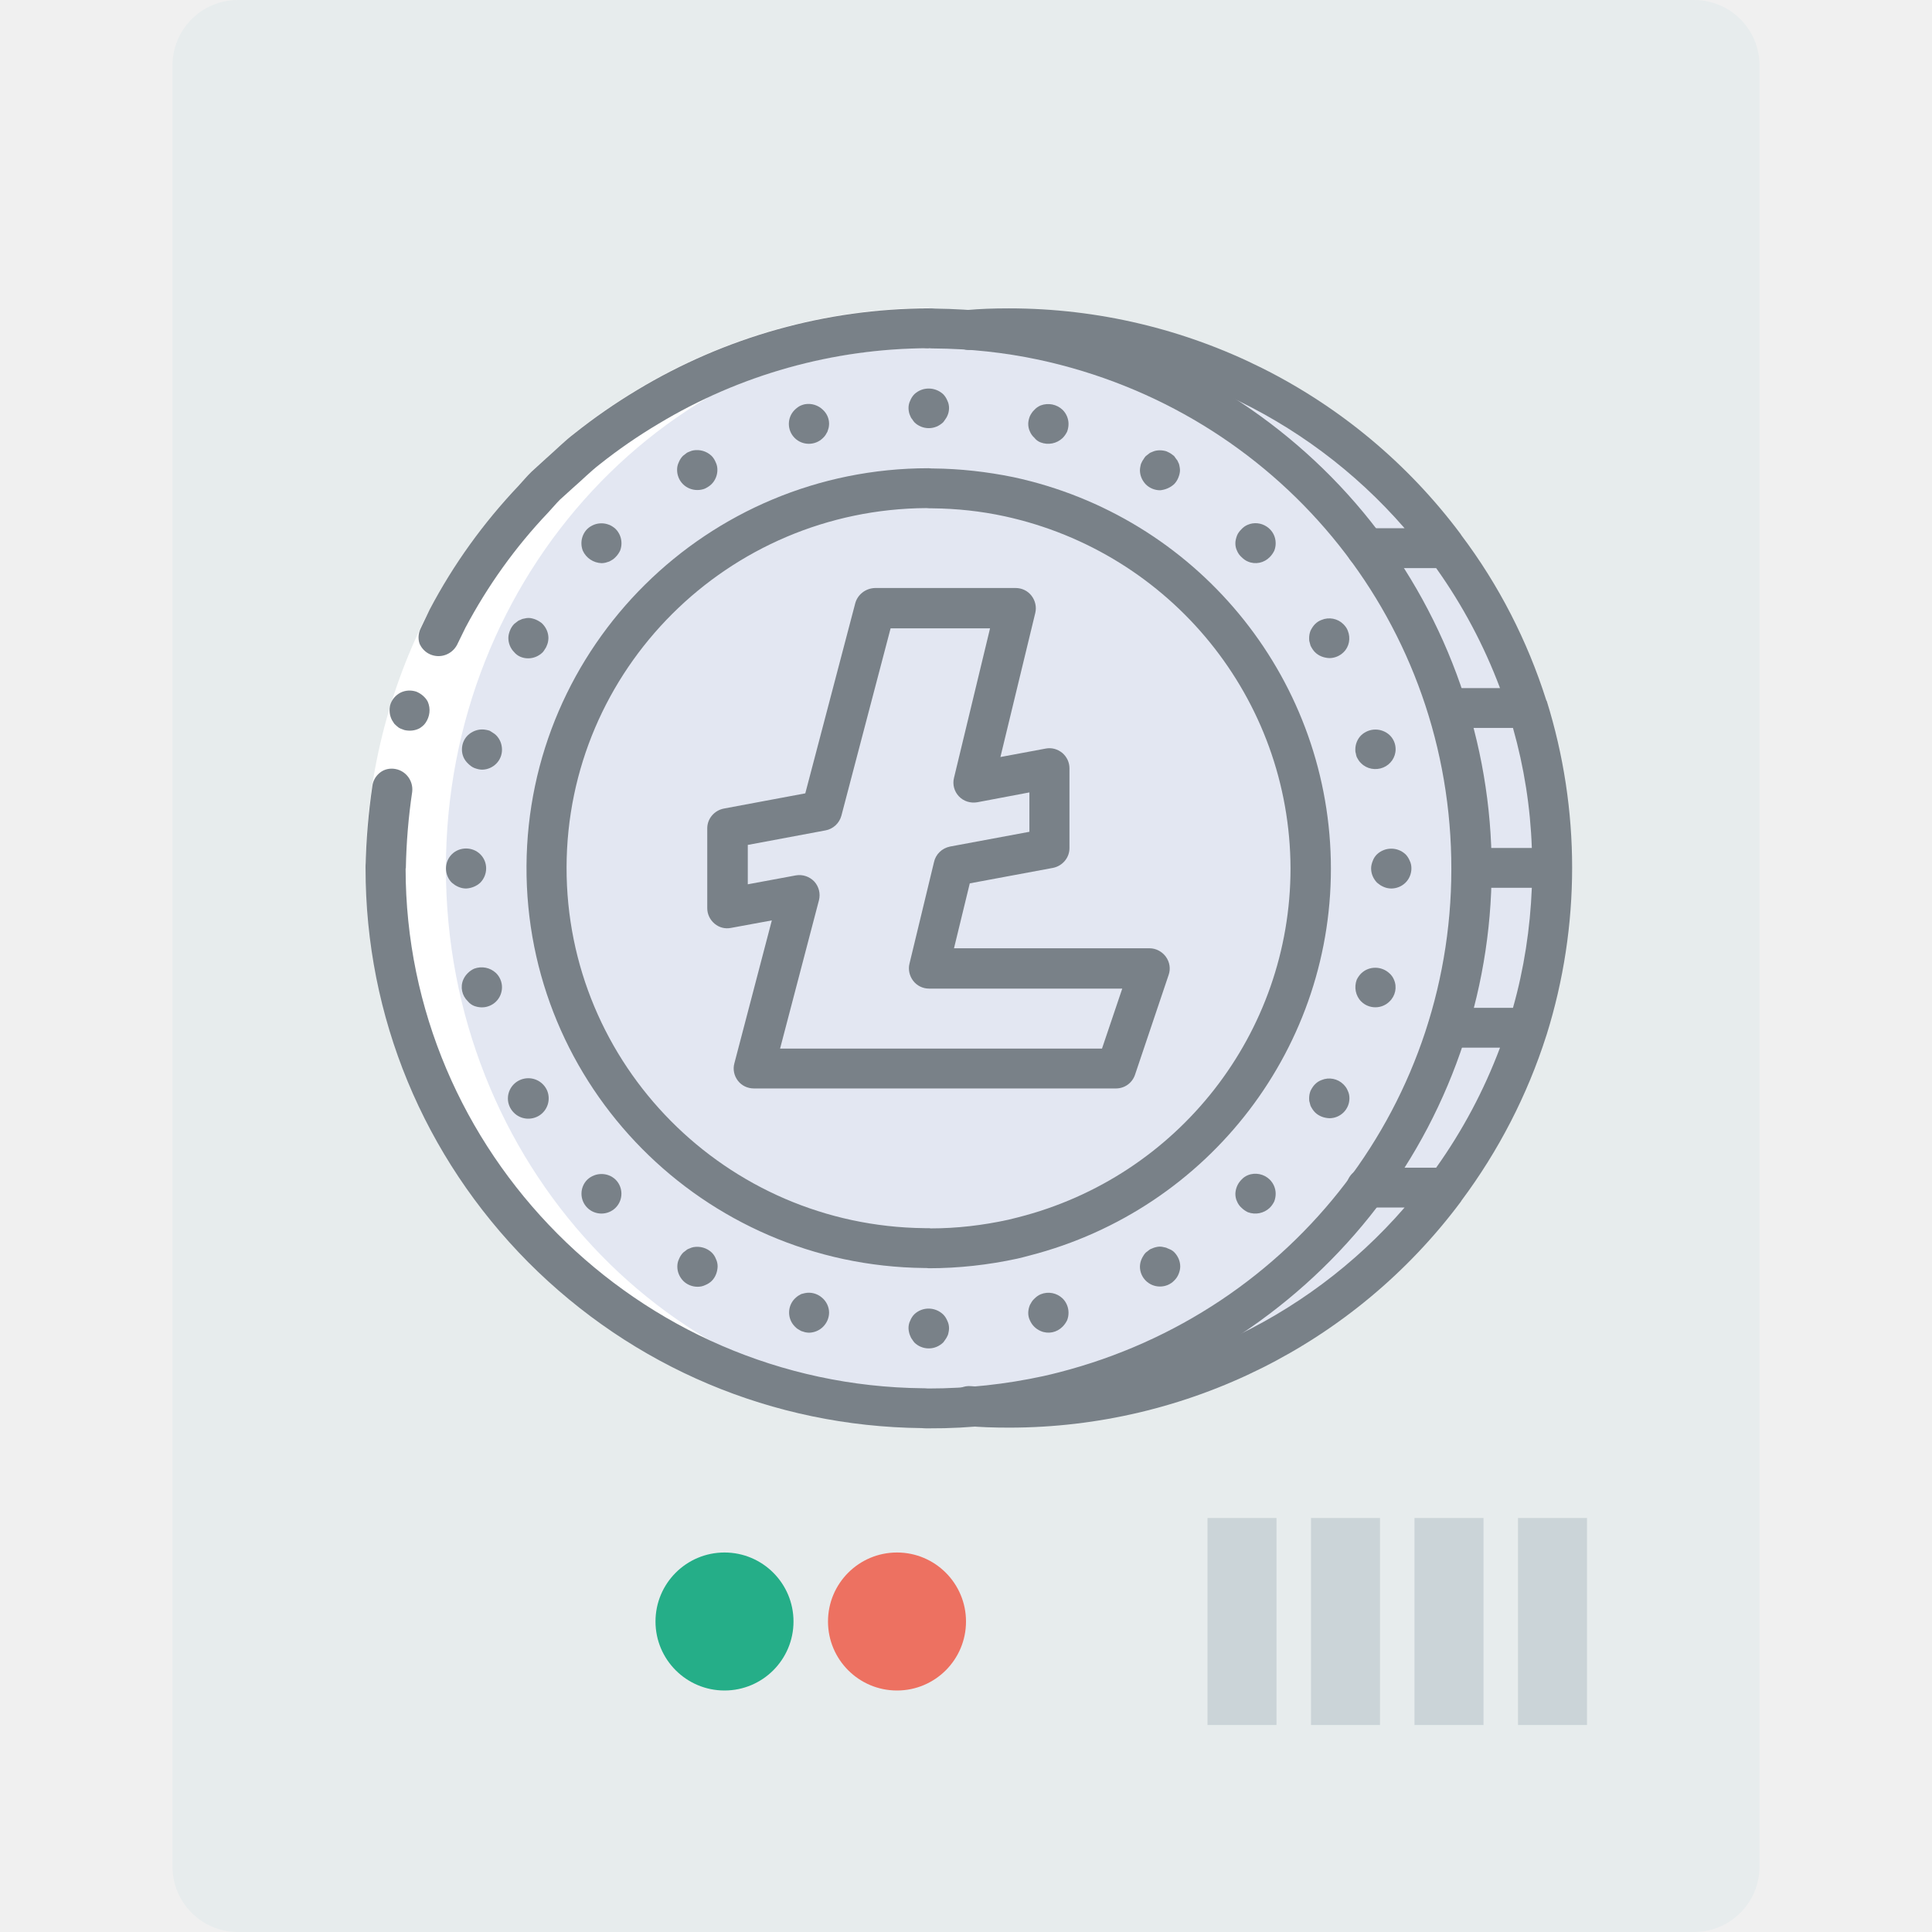
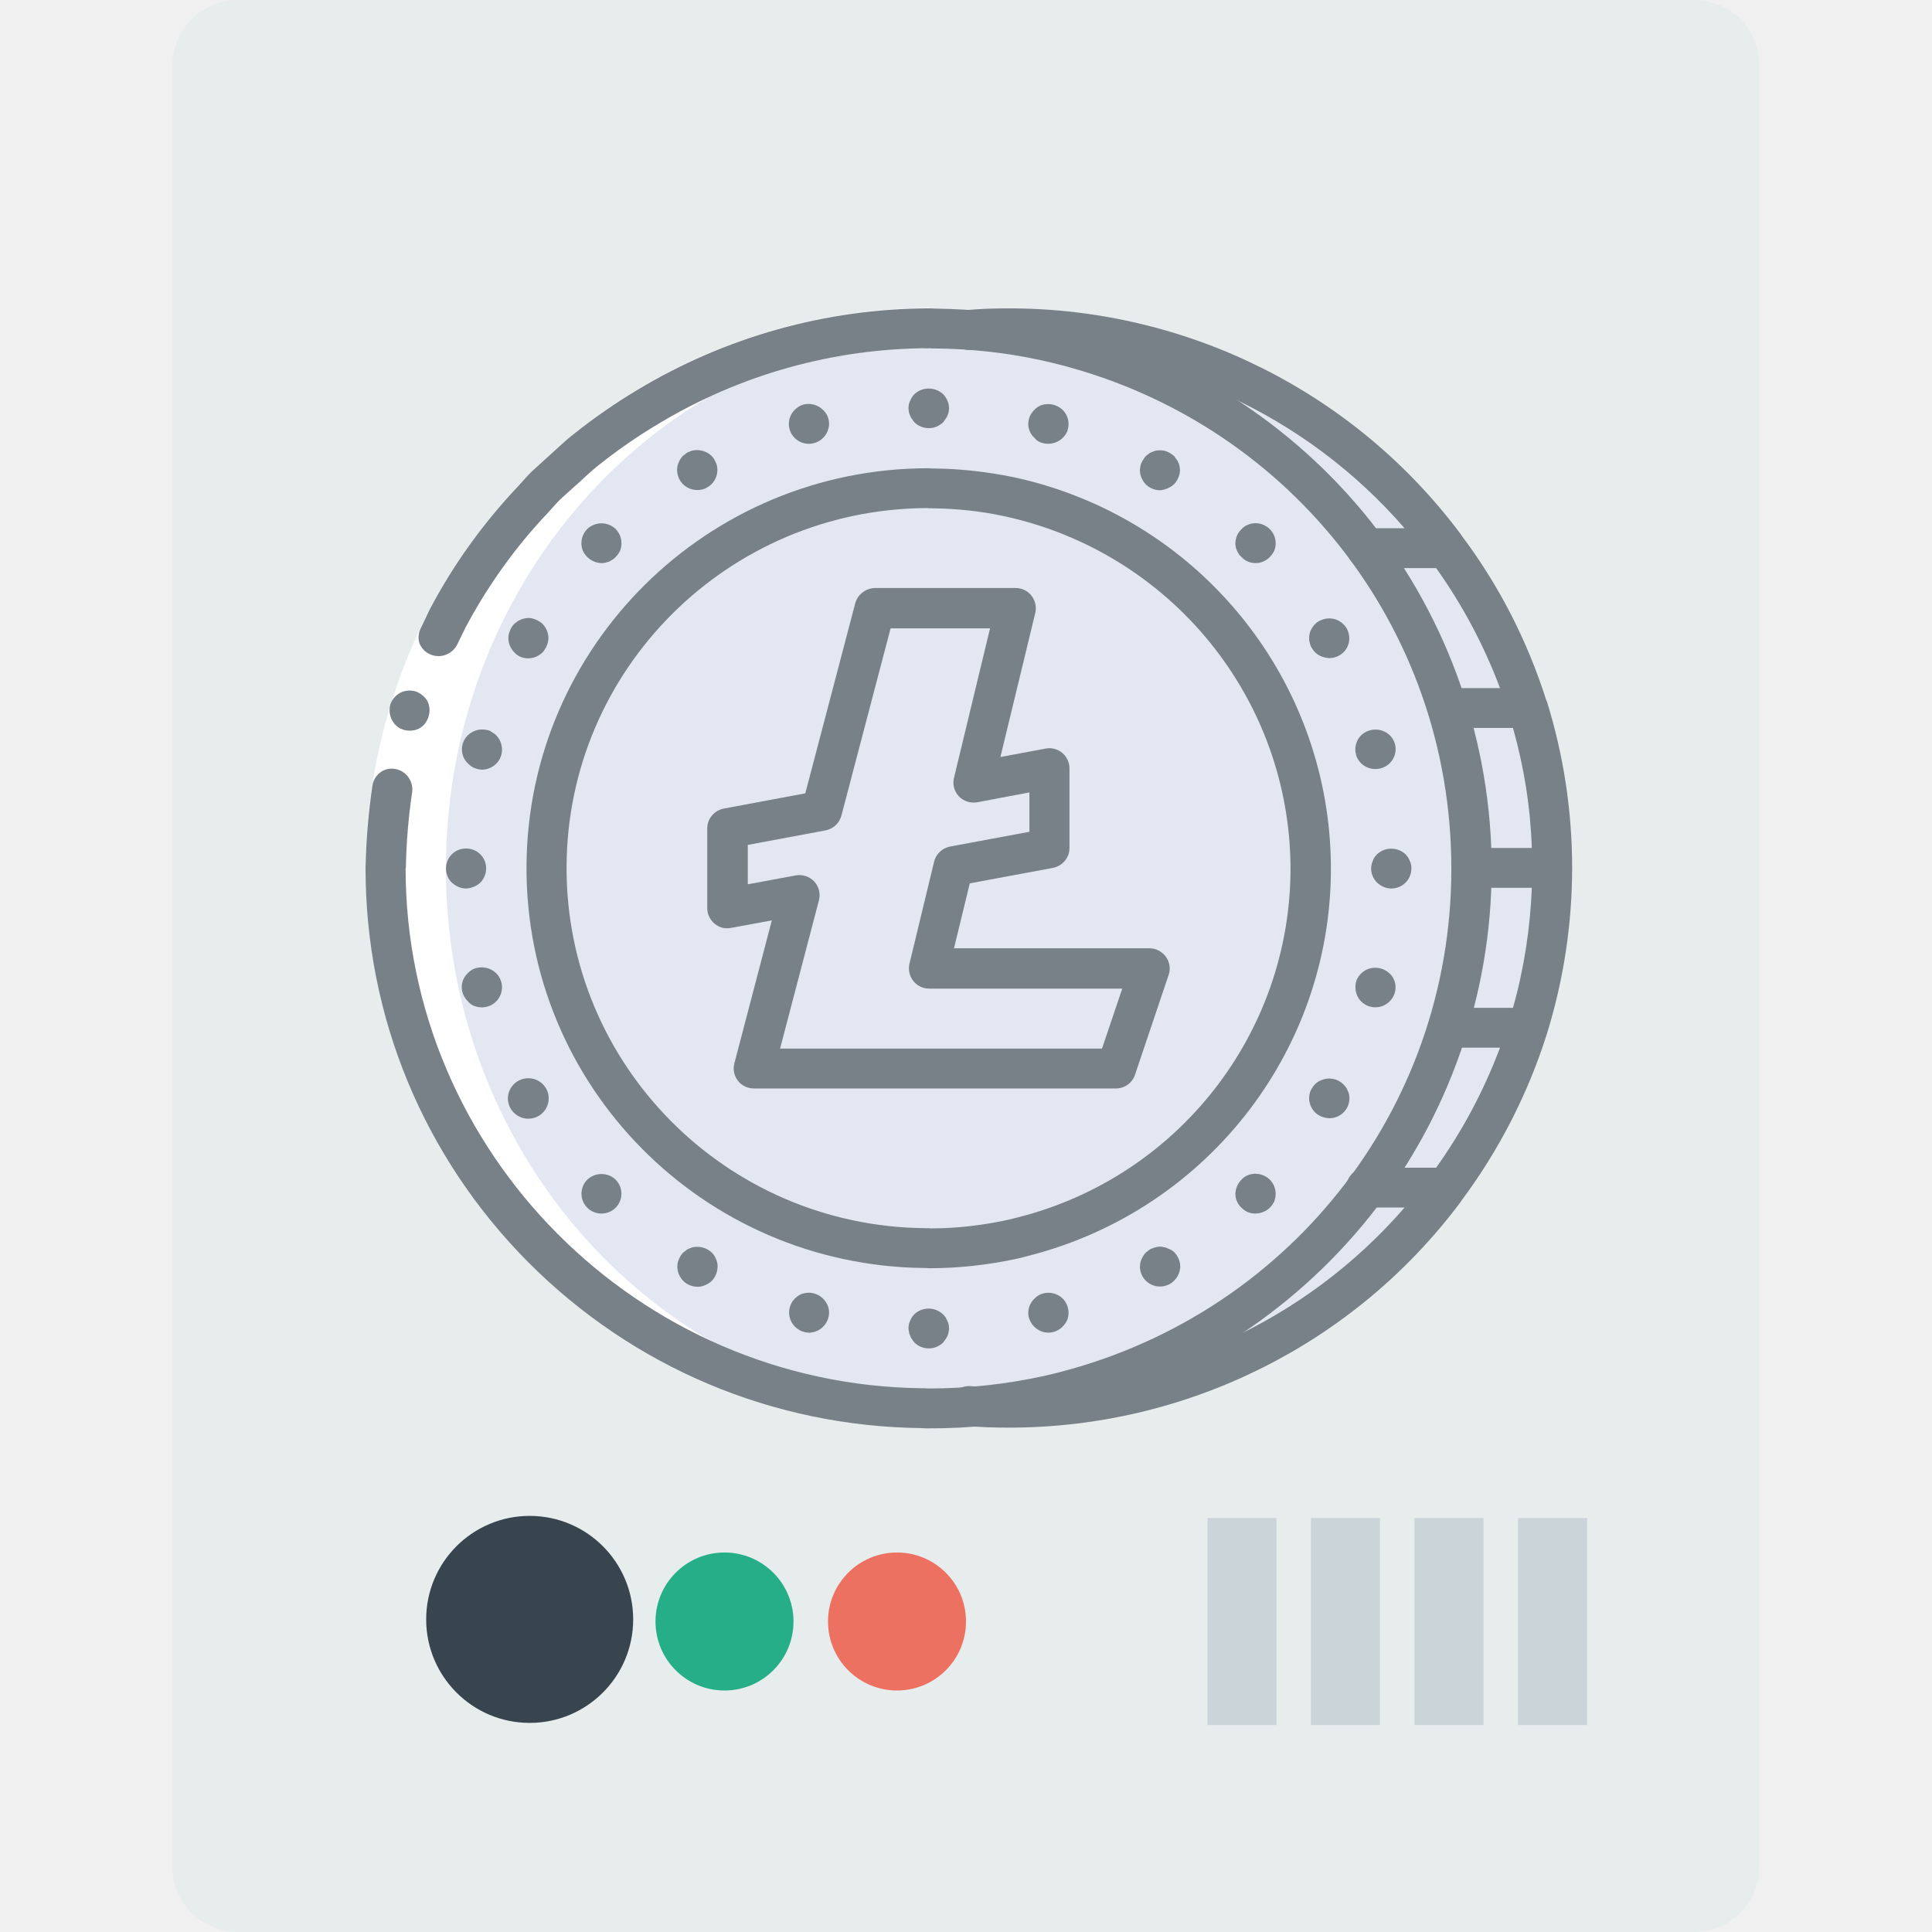
<svg xmlns="http://www.w3.org/2000/svg" version="1.1" id="Capa_1" x="0px" y="0px" viewBox="0 0 56 56" style="enable-background:new 0 0 56 56;" xml:space="preserve">
  <defs id="defs4342" />
  <path style="fill:#E7ECED;" d="M49.104,56H6.896C5.849,56,5,55.151,5,54.104V1.896C5,0.849,5.849,0,6.896,0h42.209  C50.151,0,51,0.849,51,1.896v52.209C51,55.151,50.151,56,49.104,56z" id="path4285" />
  <circle style="fill:#25AE88;" cx="21" cy="47" r="2" id="circle4289" />
  <circle style="fill:#ED7161;" cx="26" cy="47" r="2" id="circle4291" />
  <rect x="44" y="44" style="fill:#CBD4D8;" width="2" height="6" id="rect4301" />
  <rect x="41" y="44" style="fill:#CBD4D8;" width="2" height="6" id="rect4303" />
  <rect x="38" y="44" style="fill:#CBD4D8;" width="2" height="6" id="rect4305" />
  <rect x="35" y="44" style="fill:#CBD4D8;" width="2" height="6" id="rect4307" />
  <g id="g4309">
</g>
  <g id="g4311">
</g>
  <g id="g4313">
</g>
  <g id="g4315">
</g>
  <g id="g4317">
</g>
  <g id="g4319">
</g>
  <g id="g4321">
</g>
  <g id="g4323">
</g>
  <g id="g4325">
</g>
  <g id="g4327">
</g>
  <g id="g4329">
</g>
  <g id="g4331">
</g>
  <g id="g4333">
</g>
  <g id="g4335">
</g>
  <g id="g4337">
</g>
  <g transform="matrix(0.06830743,0,0,0.06794214,10.59564,7.769867)" id="g5720">
    <path style="fill:#e3e7f2" d="m 495.6,196.398 c -1.5,-5.8 -3.3,-11.5 -5.3,-17.1 -6.4,-18.1 -15,-35.3 -25.7,-51.2 -3.9,-5.9 -8.1,-11.6 -12.6,-17.1 -43.7,-54 -109.5,-85.4 -178.9,-85.3 -5.7,0 -11.4,0.2 -17.1,0.7 v 0 c -5.6,-0.4 -11.3,-0.7 -17.1,-0.7 -2.2,0 -4.4,0.1 -6.6,0.2 -2.1,-0.1 -4.1,-0.2 -6.2,-0.2 -120.1,0 -217.6,103.2 -217.6,230.4 0,127.2 97.5,230.4 217.6,230.4 2.1,0 4.1,-0.1 6.2,-0.2 2.2,0.1 4.4,0.2 6.6,0.2 5.7,0 11.4,-0.3 17.1,-0.7 v 0 c 5.6,0.5 11.3,0.7 17.1,0.7 69.5,0 135.2,-31.3 178.9,-85.3 4.4,-5.5 8.7,-11.2 12.6,-17.1 10.7,-15.9 19.3,-33.1 25.7,-51.2 2,-5.5 3.8,-11.3 5.3,-17.1 4.5,-16.7 7.1,-33.9 7.6,-51.2 0.2,-2.8 0.3,-5.6 0.3,-8.5 0,-2.9 -0.1,-5.7 -0.3,-8.5 -0.5,-17.3 -3,-34.5 -7.6,-51.2 z" data-original="#E3E7F2" class="" id="path5640" />
    <g id="g5654">
      <path style="fill:#ffffff" d="m 246.7,486.298 c -2.6,0.1 -5.2,0.2 -7.8,0.2 -2.2,0 -4.4,-0.1 -6.6,-0.2 -2,0.1 -4.2,0.2 -6.2,0.2 -120.1,0 -217.6,-103.2 -217.6,-230.4 0,-127.2 97.5,-230.4 217.6,-230.4 2,0 4.2,0.1 6.2,0.2 2.2,-0.1 4.4,-0.2 6.6,-0.2 l 7.7,0.2 c -117.7,2.8 -212.5,104.8 -212.5,230.2 0,125.4 94.8,227.5 212.6,230.2 z" data-original="#FFFFFF" id="path5642" />
      <path style="fill:#ffffff" d="m 281.6,26.398 c -1.5,-0.1 -2.9,-0.2 -10.8,-0.6 0.7,-0.1 1.5,-0.1 2.2,-0.1 4.3,0 8.5,0.1 12.8,0.4 -1.4,0 -2.8,0.1 -4.2,0.3 z" data-original="#FFFFFF" id="path5644" />
      <path style="fill:#ffffff" d="m 281.6,485.798 c 1.4,0.2 2.8,0.3 4.3,0.3 -4.3,0.3 -8.5,0.4 -12.8,0.4 -0.8,0 -1.6,0 -2.4,-0.1 3.6,-0.1 7.3,-0.3 10.9,-0.6 z" data-original="#FFFFFF" id="path5646" />
      <path style="fill:#ffffff" d="m 256,485.798 c 1.5,0.2 2.9,0.3 10.8,0.6 -0.7,0.1 -1.5,0.1 -2.2,0.1 -2.2,0 -4.4,-0.1 -6.6,-0.2 -2,0.1 -4.2,0.2 -6.2,0.2 -1.4,0 -2.8,0 -4.3,-0.2 2.9,-0.1 5.7,-0.3 8.5,-0.5 z" data-original="#FFFFFF" id="path5648" />
      <path style="fill:#ffffff" d="m 256,26.398 -8.5,-0.5 c 1.4,-0.1 2.8,-0.2 4.3,-0.2 2,0 4.2,0.1 6.2,0.2 2.2,-0.1 4.4,-0.2 6.6,-0.2 1.5,0 2.9,0 4.3,0.1 -4.4,0 -8.6,0.2 -12.9,0.6 z" data-original="#FFFFFF" id="path5650" />
      <path style="fill:#ffffff" d="m 0,256.098 c 0.3,-38.5 9.6,-76.4 27.3,-110.6 10.1,-19.2 22.8,-37 37.7,-52.8 1.8,-2 3.6,-4 5.5,-6 l 6,-5.5 c 4.1,-3.6 7.9,-7.4 12.2,-10.8 8.5,-6.8 17.4,-13 26.7,-18.6 37.3,-22.6 80,-34.6 123.7,-34.8 v 17.1 c -40.5,0.1 -80.2,11.3 -114.8,32.3 -8.6,5.2 -16.9,10.9 -24.8,17.2 -4,3.1 -7.5,6.7 -11.3,10 l -5.6,5.1 c -1.8,1.8 -3.4,3.7 -5.1,5.6 -13.8,14.7 -25.6,31.1 -35,49 -16.5,31.9 -25.2,67 -25.4,102.8 z" data-original="#FFFFFF" id="path5652" />
    </g>
    <g id="g5718">
      <path style="fill:#798188" d="m 238.5,494.998 c -0.8,0 -1.7,0 -2.5,-0.1 -63.2,-0.7 -122.5,-25.9 -167,-70.8 -44.4,-45 -69,-104.7 -69,-168 0,-4.7 3.8,-8.5 8.5,-8.5 4.7,0 8.5,3.8 8.5,8.5 0,121 98.5,220.6 219.5,221.8 0.2,0 0.4,0 0.6,0 0.5,0 1.1,0.1 1.6,0.1 0.1,0 0.1,0 0.2,0 16.4,0 32.8,-1.8 48.8,-5.3 2.2,-0.5 4.3,-1 6.6,-1.6 100.1,-25.9 168.5,-116.1 166.4,-219.4 -2,-103.4 -74.1,-190.8 -175.1,-212.6 -14.5,-3.1 -29.4,-4.7 -44.3,-4.8 -0.2,0 -0.4,0 -0.7,0 -0.5,0 -1.1,-0.1 -1.6,-0.1 -4.7,0.1 -8.6,-3.7 -8.6,-8.4 -0.1,-4.7 3.7,-8.6 8.4,-8.6 1,0 2,0 3,0.1 15.9,0.2 31.8,1.9 47.4,5.2 52.4,11.3 100,40.3 134.1,81.6 34.1,41.3 53.4,93.6 54.5,147.2 1.1,53.6 -16.1,106.6 -48.5,149.2 -32.4,42.6 -78.8,73.6 -130.6,87 -2.3,0.6 -4.7,1.2 -7.2,1.8 -17.2,3.8 -34.8,5.8 -52.5,5.7 -0.2,0 -0.3,0 -0.5,0 z" data-original="#428DFF" class="active-path" data-old_color="#828588" id="path5656" />
      <path style="fill:#798188" d="m 19.8,223.398 c 0.5,-4.6 -2.6,-8.9 -7.2,-9.7 -2.3,-0.4 -4.6,0.1 -6.4,1.5 -1.8,1.4 -3,3.4 -3.3,5.7 -1.7,11.6 -2.7,23.4 -2.9,35.2 h 17.1 c 0.2,-11 1.1,-21.9 2.7,-32.7 z" data-original="#428DFF" class="active-path" data-old_color="#828588" id="path5658" />
      <path style="fill:#798188" d="m 27.4,164.798 c 4.3,1.9 9.2,0.1 11.4,-4 l 3.6,-7.4 c 9.4,-17.8 21.1,-34.3 35,-49 1.7,-1.8 3.3,-3.8 5.1,-5.6 l 5.6,-5.1 c 3.8,-3.3 7.3,-6.9 11.3,-10 7.9,-6.3 16.1,-12 24.8,-17.2 34.6,-21 74.3,-32.2 114.8,-32.3 v -17 c -43.6,0.1 -86.4,12.2 -123.7,34.8 -9.3,5.6 -18.2,11.8 -26.7,18.6 -4.3,3.3 -8.1,7.2 -12.2,10.8 l -6,5.5 c -1.9,1.9 -3.7,4 -5.5,6 -14.9,15.8 -27.6,33.5 -37.7,52.8 l -3.8,8 c -1,2 -1.2,4.4 -0.5,6.5 0.8,1.9 2.4,3.7 4.5,4.6 z" data-original="#428DFF" class="active-path" data-old_color="#828588" id="path5660" />
      <path style="fill:#798188" d="m 12.2,194.398 c 0.4,0.4 0.8,0.8 1.3,1.2 0.4,0.4 0.9,0.7 1.4,0.9 0.5,0.2 1.1,0.4 1.6,0.6 2.2,0.5 4.5,0.3 6.5,-0.8 0.9,-0.6 1.8,-1.3 2.4,-2.2 1.9,-2.7 2.3,-6.1 1,-9.1 -0.5,-1 -1.2,-1.8 -2.1,-2.6 -0.8,-0.7 -1.8,-1.3 -2.8,-1.7 -2.2,-0.7 -4.5,-0.6 -6.6,0.4 -2.1,1.1 -3.7,2.9 -4.4,5.2 -0.6,2.3 -0.3,4.7 0.8,6.7 z" data-original="#428DFF" class="active-path" data-old_color="#828588" id="path5662" />
      <path style="fill:#798188" d="m 240.8,85.498 h -0.5 c -0.3,0 -1.1,-0.1 -1.4,-0.1 -93.9,0 -170.1,75.9 -170.6,169.7 -0.5,93.9 74.9,170.5 168.8,171.5 h 0.9 c 0.3,0 0.8,0.1 1,0.1 12.6,0 25.2,-1.4 37.6,-4.1 1.4,-0.3 2.8,-0.7 5.1,-1.3 76.6,-19.8 129.6,-89.6 127.9,-168.7 -1.7,-79.1 -57.4,-146.7 -134.7,-163.4 -11.2,-2.3 -22.6,-3.6 -34.1,-3.7 z m 151.7,170.6 c 0,70.3 -47.7,131.6 -115.7,148.9 -1.5,0.4 -2.7,0.7 -4,1 -10.9,2.4 -21.9,3.7 -33,3.7 l -0.6,-0.1 c -0.2,0 -0.5,0 -0.7,0 h -1.3 c -84.3,-0.9 -152.1,-69.7 -151.9,-154 0.2,-84.3 68.4,-152.7 152.7,-153.2 0.2,0 1,0.1 1.3,0.1 h 1.2 c 10.3,0.1 20.6,1.2 30.7,3.4 70.7,15.5 121.1,77.9 121.3,150.2 z" data-original="#428DFF" class="active-path" data-old_color="#828588" id="path5664" />
      <path style="fill:#798188" d="m 232.9,53.798 c -0.8,0.8 -1.4,1.8 -1.8,2.8 -0.5,1 -0.7,2.1 -0.7,3.2 0,0.6 0.1,1.1 0.2,1.7 0.1,0.5 0.3,1.1 0.5,1.5 0.2,0.5 0.4,1 0.8,1.4 0.3,0.5 0.6,0.9 1,1.4 1.6,1.6 3.8,2.5 6.1,2.5 2.3,0 4.4,-0.9 6.1,-2.5 0.3,-0.4 0.7,-0.9 1,-1.4 0.3,-0.4 0.6,-0.9 0.8,-1.4 0.2,-0.5 0.4,-1 0.5,-1.5 0.1,-0.6 0.2,-1.1 0.2,-1.7 0,-1.1 -0.2,-2.2 -0.7,-3.2 -0.4,-1 -1,-2 -1.8,-2.8 -3.5,-3.2 -8.8,-3.2 -12.2,0 z" data-original="#428DFF" class="active-path" data-old_color="#828588" id="path5666" />
      <path style="fill:#798188" d="m 232.9,446.298 c -0.8,0.8 -1.4,1.8 -1.8,2.8 -0.5,1 -0.7,2.1 -0.7,3.2 0,0.5 0.1,1.1 0.2,1.6 0.1,0.6 0.3,1.1 0.5,1.6 0.2,0.5 0.4,1 0.8,1.5 0.3,0.5 0.6,0.9 1,1.4 1.6,1.6 3.8,2.5 6.1,2.5 2.3,0 4.4,-0.9 6.1,-2.5 0.3,-0.4 0.7,-0.9 1,-1.4 0.3,-0.4 0.6,-0.9 0.8,-1.4 0.3,-0.5 0.4,-1.1 0.5,-1.6 0.1,-0.5 0.2,-1.1 0.2,-1.6 0,-1.1 -0.2,-2.2 -0.7,-3.2 -0.4,-1 -1,-2 -1.8,-2.8 -3.5,-3.3 -8.8,-3.3 -12.2,-0.1 z" data-original="#428DFF" class="active-path" data-old_color="#828588" id="path5668" />
      <path style="fill:#798188" d="m 194.1,72.498 c 0.4,-0.4 0.8,-0.8 1.1,-1.3 0.3,-0.5 0.5,-0.9 0.8,-1.4 0.2,-0.5 0.3,-1.1 0.5,-1.6 0.1,-0.6 0.2,-1.1 0.2,-1.7 0,-2.3 -0.9,-4.4 -2.6,-6 -2,-2 -4.9,-2.9 -7.7,-2.4 -0.5,0.1 -1.1,0.3 -1.6,0.5 -0.5,0.2 -1,0.5 -1.4,0.8 -0.4,0.3 -0.9,0.7 -1.3,1.1 -3.3,3.3 -3.3,8.7 0,12 3.3,3.3 8.7,3.3 12,0 z" data-original="#428DFF" class="active-path" data-old_color="#828588" id="path5670" />
      <path style="fill:#798188" d="m 286.5,437.798 c -1,0.4 -1.9,1.1 -2.7,1.9 -0.4,0.4 -0.8,0.8 -1.1,1.3 -0.3,0.5 -0.5,0.9 -0.8,1.4 -0.2,0.5 -0.4,1.1 -0.5,1.6 -0.1,0.6 -0.2,1.1 -0.2,1.7 0,1.1 0.2,2.2 0.7,3.2 0.9,2.1 2.5,3.7 4.6,4.6 3.2,1.4 6.9,0.6 9.3,-1.9 0.8,-0.8 1.4,-1.7 1.9,-2.7 0.4,-1 0.6,-2.1 0.6,-3.2 0,-2.3 -0.9,-4.5 -2.5,-6.1 -2.5,-2.4 -6.1,-3.1 -9.3,-1.8 z" data-original="#428DFF" class="active-path" data-old_color="#828588" id="path5672" />
      <path style="fill:#798188" d="m 144,94.098 c 1,-0.5 2,-1.1 2.8,-1.9 1.6,-1.6 2.5,-3.8 2.5,-6.1 0,-1.1 -0.2,-2.2 -0.7,-3.2 -0.4,-1 -1,-2 -1.8,-2.8 -2.1,-2 -5,-2.8 -7.8,-2.3 -0.5,0.1 -1.1,0.3 -1.5,0.5 -0.5,0.2 -1.1,0.4 -1.5,0.8 -0.4,0.3 -0.9,0.7 -1.3,1 -0.8,0.8 -1.4,1.8 -1.8,2.8 -0.5,1 -0.7,2.1 -0.7,3.2 0,2.3 0.9,4.5 2.5,6.1 1.6,1.6 3.8,2.5 6.1,2.5 1.1,0 2.2,-0.2 3.2,-0.6 z" data-original="#428DFF" class="active-path" data-old_color="#828588" id="path5674" />
      <path style="fill:#798188" d="m 340.3,418.198 c -0.5,-0.3 -1.1,-0.4 -1.6,-0.5 -1.1,-0.3 -2.2,-0.3 -3.3,0 -0.5,0.1 -1.1,0.3 -1.5,0.5 -0.5,0.2 -1.1,0.4 -1.5,0.8 -0.4,0.3 -0.9,0.7 -1.3,1 -0.4,0.4 -0.7,0.8 -1,1.3 -0.3,0.5 -0.6,1 -0.8,1.5 -0.2,0.5 -0.4,1 -0.5,1.5 -0.1,0.6 -0.2,1.1 -0.2,1.7 0,4.7 3.8,8.5 8.5,8.5 2.3,0 4.5,-0.9 6.1,-2.6 0.8,-0.8 1.4,-1.7 1.8,-2.7 0.4,-1 0.7,-2.1 0.7,-3.2 0,-2.3 -0.9,-4.4 -2.5,-6.1 -0.4,-0.4 -0.8,-0.7 -1.3,-1 -0.5,-0.2 -1,-0.5 -1.6,-0.7 z" data-original="#428DFF" class="active-path" data-old_color="#828588" id="path5676" />
      <path style="fill:#798188" d="m 100.2,125.898 c 0.5,0 1.1,-0.1 1.6,-0.2 0.5,-0.2 1.1,-0.3 1.6,-0.5 0.5,-0.3 1,-0.5 1.4,-0.8 0.5,-0.3 0.9,-0.7 1.3,-1.1 0.8,-0.8 1.4,-1.7 1.9,-2.7 0.4,-1 0.6,-2.1 0.6,-3.2 0,-2.3 -0.9,-4.5 -2.5,-6.1 -3.4,-3.2 -8.6,-3.2 -12,0 -1.6,1.6 -2.5,3.8 -2.5,6.1 0,1.1 0.2,2.2 0.6,3.2 1.4,3.1 4.5,5.2 8,5.3 z" data-original="#428DFF" class="active-path" data-old_color="#828588" id="path5678" />
      <path style="fill:#798188" d="m 374.4,386.998 c -1,0.4 -2,1.1 -2.7,1.9 -1.6,1.6 -2.5,3.7 -2.6,6 0,1.1 0.2,2.3 0.7,3.3 0.4,1 1.1,2 1.9,2.7 0.8,0.8 1.7,1.4 2.7,1.9 3.2,1.2 6.8,0.5 9.3,-1.9 0.8,-0.8 1.4,-1.7 1.9,-2.7 0.4,-1.1 0.6,-2.2 0.6,-3.3 0,-2.2 -0.9,-4.4 -2.5,-6 -2.4,-2.4 -6.1,-3.2 -9.3,-1.9 z" data-original="#428DFF" class="active-path" data-old_color="#828588" id="path5680" />
      <path style="fill:#798188" d="m 69,166.498 c 2.3,0 4.4,-0.9 6.1,-2.5 0.4,-0.4 0.7,-0.9 1,-1.4 0.3,-0.4 0.6,-0.9 0.8,-1.5 0.2,-0.5 0.4,-1 0.5,-1.5 0.1,-0.6 0.2,-1.1 0.2,-1.7 0,-2.3 -0.9,-4.4 -2.5,-6.1 -0.4,-0.4 -0.8,-0.7 -1.3,-1 -0.5,-0.3 -1,-0.6 -1.5,-0.8 -0.5,-0.2 -1,-0.4 -1.5,-0.5 -1.1,-0.3 -2.2,-0.3 -3.3,0 -0.6,0.1 -1.1,0.2 -1.6,0.5 -0.5,0.2 -1.1,0.4 -1.5,0.8 -0.4,0.3 -0.9,0.7 -1.3,1 -0.8,0.8 -1.4,1.8 -1.8,2.8 -0.4,1 -0.7,2.1 -0.7,3.2 0,2.3 0.9,4.5 2.5,6.1 1.4,1.7 3.6,2.6 5.9,2.6 z" data-original="#428DFF" class="active-path" data-old_color="#828588" id="path5682" />
      <path style="fill:#798188" d="m 405.7,346.398 c -1.1,0.4 -2,1 -2.8,1.8 -0.8,0.8 -1.4,1.8 -1.9,2.8 -0.4,1 -0.6,2.1 -0.6,3.2 0,0.6 0,1.1 0.2,1.7 0.1,0.5 0.3,1 0.4,1.5 0.5,1 1.1,2 1.9,2.8 1.6,1.6 3.8,2.4 6.1,2.5 4.7,0 8.5,-3.8 8.5,-8.5 0,-1.1 -0.2,-2.2 -0.7,-3.2 -0.4,-1.1 -1.1,-2 -1.9,-2.8 -2.4,-2.4 -6.1,-3.1 -9.2,-1.8 z" data-original="#428DFF" class="active-path" data-old_color="#828588" id="path5684" />
      <path style="fill:#798188" d="m 55.4,199.298 c -0.4,-0.4 -0.8,-0.7 -1.3,-1 -0.5,-0.3 -0.9,-0.6 -1.4,-0.9 -0.5,-0.2 -1.1,-0.3 -1.6,-0.4 -2.5,-0.5 -5.1,0.2 -7.1,1.8 -2,1.6 -3.1,4 -3.1,6.6 0,2.3 0.9,4.4 2.6,6 0.8,0.8 1.7,1.5 2.7,1.9 1.1,0.4 2.2,0.7 3.3,0.7 4.7,-0.1 8.4,-3.9 8.4,-8.5 0,-2.4 -0.9,-4.6 -2.5,-6.2 z" data-original="#428DFF" class="active-path" data-old_color="#828588" id="path5686" />
      <path style="fill:#798188" d="m 422.5,312.898 c 3.3,3.3 8.7,3.3 12,0 2.5,-2.4 3.3,-6.1 1.9,-9.3 -0.4,-1 -1.1,-2 -1.9,-2.7 -3.4,-3.2 -8.7,-3.2 -12,0 -0.8,0.8 -1.4,1.7 -1.9,2.7 -1.2,3.2 -0.5,6.9 1.9,9.3 z" data-original="#428DFF" class="active-path" data-old_color="#828588" id="path5688" />
      <path style="fill:#798188" d="m 48.7,262.198 c 3.3,-3.4 3.3,-8.8 0,-12.1 -3.3,-3.3 -8.8,-3.3 -12.1,0 -3.3,3.3 -3.3,8.8 0,12.1 0.4,0.3 0.9,0.7 1.3,1 0.5,0.3 1,0.6 1.5,0.8 0.5,0.2 1,0.4 1.5,0.5 0.6,0.1 1.1,0.2 1.7,0.2 2.3,-0.1 4.5,-1 6.1,-2.5 z" data-original="#428DFF" class="active-path" data-old_color="#828588" id="path5690" />
      <path style="fill:#798188" d="m 427.4,252.898 c -0.4,1 -0.7,2.1 -0.7,3.2 0,2.3 0.9,4.4 2.5,6.1 0.4,0.3 0.9,0.7 1.3,1 0.5,0.3 1,0.6 1.5,0.8 0.5,0.2 1,0.4 1.5,0.5 0.6,0.1 1.1,0.2 1.7,0.2 2.3,0 4.5,-0.9 6.1,-2.5 1.6,-1.6 2.5,-3.8 2.5,-6.1 0,-1.1 -0.2,-2.2 -0.7,-3.2 -0.4,-1 -1,-2 -1.8,-2.8 -3.4,-3.2 -8.7,-3.2 -12.1,0 -0.8,0.8 -1.4,1.7 -1.8,2.8 z" data-original="#428DFF" class="active-path" data-old_color="#828588" id="path5692" />
      <path style="fill:#798188" d="m 46.1,314.798 c 1.1,0.4 2.2,0.6 3.3,0.6 2.2,0 4.4,-0.9 6,-2.5 1.6,-1.6 2.5,-3.8 2.5,-6.1 0,-2.2 -0.9,-4.4 -2.5,-6 -2.5,-2.4 -6.1,-3.1 -9.3,-1.9 -2,0.9 -3.7,2.6 -4.6,4.6 -1.4,3.2 -0.6,6.9 1.9,9.3 0.7,0.9 1.7,1.6 2.7,2 z" data-original="#428DFF" class="active-path" data-old_color="#828588" id="path5694" />
      <path style="fill:#798188" d="m 422.5,199.298 c -1.6,1.6 -2.5,3.8 -2.5,6.1 0,0.5 0,1.1 0.2,1.6 0.1,0.6 0.2,1.1 0.4,1.6 0.3,0.5 0.5,1 0.8,1.4 0.3,0.5 0.7,0.9 1.1,1.3 2.4,2.4 6.1,3.1 9.3,1.8 3.2,-1.3 5.3,-4.4 5.3,-7.8 0,-2.3 -0.9,-4.5 -2.6,-6.1 -3.4,-3.1 -8.6,-3.1 -12,0.1 z" data-original="#428DFF" class="active-path" data-old_color="#828588" id="path5696" />
      <path style="fill:#798188" d="m 62.9,360.298 c 2.9,3 7.5,3.4 10.9,1.2 3.5,-2.3 4.8,-6.7 3.3,-10.5 -1.6,-3.8 -5.6,-6 -9.7,-5.2 -4.1,0.8 -7,4.4 -7,8.5 0,2.2 0.9,4.4 2.5,6 z" data-original="#428DFF" class="active-path" data-old_color="#828588" id="path5698" />
      <path style="fill:#798188" d="m 416.8,154.698 c -0.4,-1.1 -1.1,-2 -1.9,-2.8 -2.4,-2.4 -6.1,-3.1 -9.2,-1.8 -1.1,0.4 -2,1 -2.8,1.8 -0.8,0.8 -1.4,1.8 -1.9,2.8 -0.4,1 -0.6,2.1 -0.6,3.2 0,0.6 0,1.1 0.2,1.7 0.1,0.5 0.3,1 0.4,1.5 0.5,1 1.1,2 1.9,2.8 1.6,1.6 3.8,2.4 6.1,2.5 2.2,0 4.4,-0.9 6,-2.5 2.4,-2.3 3.1,-6 1.8,-9.2 z" data-original="#428DFF" class="active-path" data-old_color="#828588" id="path5700" />
      <path style="fill:#798188" d="m 94.1,388.898 c -3.3,3.3 -3.3,8.7 0,12 3.3,3.3 8.7,3.3 12,0 3.3,-3.3 3.3,-8.7 0,-12 -3.3,-3.2 -8.6,-3.2 -12,0 z" data-original="#428DFF" class="active-path" data-old_color="#828588" id="path5702" />
      <path style="fill:#798188" d="m 374.4,125.198 c 3.2,1.4 6.9,0.6 9.3,-1.9 0.8,-0.8 1.4,-1.7 1.9,-2.7 0.4,-1 0.6,-2.1 0.6,-3.2 0,-2.9 -1.4,-5.5 -3.8,-7.1 -2.4,-1.6 -5.4,-1.9 -8,-0.8 -1,0.4 -2,1.1 -2.7,1.9 -0.8,0.8 -1.5,1.7 -1.9,2.7 -0.4,1.1 -0.7,2.2 -0.7,3.3 0,1.1 0.2,2.2 0.7,3.2 0.4,1 1.1,2 1.9,2.7 0.8,0.8 1.7,1.5 2.7,1.9 z" data-original="#428DFF" class="active-path" data-old_color="#828588" id="path5704" />
      <path style="fill:#798188" d="m 139.1,417.698 c -0.5,0.1 -1.1,0.3 -1.5,0.5 -0.5,0.2 -1.1,0.4 -1.5,0.8 -0.4,0.3 -0.9,0.7 -1.3,1 -0.8,0.8 -1.4,1.8 -1.8,2.8 -0.5,1 -0.7,2.1 -0.7,3.2 0,2.3 0.9,4.4 2.5,6.1 1.6,1.6 3.8,2.5 6.1,2.5 1.1,0 2.2,-0.2 3.2,-0.7 1,-0.4 2,-1 2.8,-1.8 1.6,-1.6 2.4,-3.8 2.5,-6.1 0,-1.1 -0.2,-2.2 -0.7,-3.2 -0.4,-1.1 -1,-2 -1.8,-2.8 -2.1,-2 -5,-2.8 -7.8,-2.3 z" data-original="#428DFF" class="active-path" data-old_color="#828588" id="path5706" />
      <path style="fill:#798188" d="m 343.1,92.198 c 0.8,-0.8 1.4,-1.8 1.8,-2.8 0.4,-1 0.7,-2.1 0.7,-3.2 0,-0.5 -0.1,-1.1 -0.2,-1.6 -0.1,-0.6 -0.2,-1.1 -0.5,-1.6 -0.2,-0.5 -0.4,-1 -0.8,-1.4 -0.3,-0.5 -0.7,-0.9 -1,-1.4 -0.4,-0.3 -0.9,-0.7 -1.3,-1 -0.5,-0.3 -1,-0.6 -1.5,-0.8 -0.5,-0.3 -1.1,-0.4 -1.6,-0.5 -1.1,-0.2 -2.2,-0.2 -3.3,0 -0.5,0.1 -1.1,0.3 -1.5,0.5 -0.5,0.2 -1.1,0.4 -1.5,0.8 -0.4,0.3 -0.9,0.7 -1.3,1 -0.4,0.4 -0.7,0.9 -1,1.4 -0.3,0.4 -0.6,0.9 -0.8,1.4 -0.3,0.5 -0.4,1.1 -0.5,1.6 -0.1,0.5 -0.2,1.1 -0.2,1.6 0,2.3 0.9,4.4 2.5,6.1 1.6,1.6 3.8,2.5 6.1,2.5 2.1,-0.2 4.3,-1.1 5.9,-2.6 z" data-original="#428DFF" class="active-path" data-old_color="#828588" id="path5708" />
      <path style="fill:#798188" d="m 186.5,437.298 c -0.5,0.1 -1.1,0.3 -1.6,0.4 -0.5,0.3 -0.9,0.5 -1.4,0.8 -0.4,0.3 -0.9,0.7 -1.3,1.1 -3.3,3.3 -3.3,8.7 0,12 0.4,0.4 0.8,0.8 1.3,1.1 0.5,0.3 0.9,0.5 1.4,0.8 0.6,0.2 1.1,0.3 1.6,0.5 0.6,0.1 1.1,0.2 1.7,0.2 4.7,-0.1 8.4,-3.9 8.5,-8.5 0,-2.6 -1.2,-5 -3.2,-6.6 -1.9,-1.6 -4.5,-2.3 -7,-1.8 z" data-original="#428DFF" class="active-path" data-old_color="#828588" id="path5710" />
      <path style="fill:#798188" d="m 286.5,74.398 c 3.2,1.2 6.8,0.5 9.3,-1.9 0.8,-0.8 1.4,-1.7 1.9,-2.7 0.4,-1.1 0.6,-2.2 0.6,-3.3 0,-2.2 -0.9,-4.4 -2.5,-6 -2.5,-2.4 -6.1,-3.1 -9.3,-1.9 -1,0.4 -2,1.1 -2.7,1.9 -0.4,0.4 -0.8,0.8 -1.1,1.3 -0.3,0.5 -0.6,0.9 -0.8,1.4 -0.2,0.5 -0.4,1.1 -0.5,1.6 -0.1,0.5 -0.2,1.1 -0.2,1.6 0,1.1 0.2,2.3 0.7,3.3 0.4,1 1.1,2 1.9,2.7 0.7,0.9 1.6,1.6 2.7,2 z" data-original="#428DFF" class="active-path" data-old_color="#828588" id="path5712" />
      <path style="fill:#798188" d="m 501,184.298 c -8,-25.3 -20.1,-49.1 -36,-70.3 -0.1,-0.2 -0.2,-0.3 -0.3,-0.5 -45,-60.6 -116.1,-96.3 -191.6,-96.3 -6.7,0 -12.5,0.2 -17.8,0.7 -3,0.3 -5.7,2.1 -7,4.9 -1.3,2.8 -1,6 0.8,8.5 1.8,2.5 4.7,3.9 7.8,3.6 4.8,-0.4 10.1,-0.7 16.3,-0.7 64.4,0 125.6,28 167.7,76.8 h -16.2 c -4.7,0 -8.5,3.8 -8.5,8.5 0,4.7 3.8,8.5 8.5,8.5 h 29.6 c 11.2,15.8 20.3,33 27.1,51.2 h -22.1 c -4.7,0 -8.5,3.8 -8.5,8.5 0,4.7 3.8,8.5 8.5,8.5 h 27.6 c 4.7,16.7 7.4,33.9 8,51.2 h -25.4 c -4.7,0 -8.5,3.8 -8.5,8.5 0,4.7 3.8,8.5 8.5,8.5 h 25.4 c -0.7,17.3 -3.3,34.5 -8,51.2 h -27.6 c -4.7,0 -8.5,3.8 -8.5,8.5 0,4.7 3.8,8.5 8.5,8.5 h 22.1 c -6.8,18.2 -15.9,35.4 -27.1,51.2 h -29.6 c -4.7,0 -8.5,3.8 -8.5,8.5 0,4.7 3.8,8.5 8.5,8.5 h 16.2 c -42.1,48.8 -103.3,76.8 -167.7,76.8 -6.2,0 -11.5,-0.2 -16.3,-0.6 -3,-0.3 -6,1.1 -7.8,3.6 -1.8,2.5 -2.1,5.7 -0.8,8.5 1.3,2.8 3.9,4.6 7,4.9 5.3,0.5 11.1,0.7 17.8,0.7 75.5,0 146.6,-35.7 191.6,-96.3 0.1,-0.1 0.2,-0.3 0.3,-0.5 15.8,-21.3 28,-45.1 36,-70.3 0.1,-0.2 0.1,-0.4 0.2,-0.6 14.4,-46.4 14.4,-96 0,-142.4 -0.1,0.1 -0.1,-0.1 -0.2,-0.3 z" data-original="#428DFF" class="active-path" data-old_color="#828588" id="path5714" />
      <path style="fill:#798188" d="m 207.8,142.998 -21.2,81.1 -34.6,6.5 c -4,0.8 -7,4.3 -7,8.4 v 34.1 c 0,2.5 1.1,4.9 3.1,6.6 2,1.7 4.5,2.3 7,1.8 l 17.3,-3.2 -15.9,61 c -0.7,2.6 -0.1,5.3 1.5,7.4 1.6,2.1 4.1,3.3 6.8,3.3 h 153.6 c 3.7,0 6.9,-2.3 8.1,-5.8 l 14.3,-42.7 c 0.9,-2.6 0.4,-5.5 -1.2,-7.7 -1.6,-2.2 -4.2,-3.6 -6.9,-3.6 h -83 l 6.7,-27.7 35.3,-6.6 c 4,-0.8 7,-4.3 7,-8.4 v -34.1 c 0,-2.5 -1.1,-4.9 -3.1,-6.6 -2,-1.6 -4.5,-2.3 -7,-1.8 l -19.2,3.6 14.8,-61.5 c 0.6,-2.5 0,-5.2 -1.6,-7.3 -1.6,-2.1 -4.1,-3.3 -6.7,-3.3 h -59.7 c -4,0.1 -7.4,2.8 -8.4,6.5 z m 57.2,10.7 -15.3,63.8 c -0.7,2.8 0.1,5.8 2.1,7.9 2,2.1 4.9,3 7.8,2.5 l 22.1,-4.2 v 16.8 l -33.7,6.3 c -3.4,0.7 -6.1,3.3 -6.8,6.7 l -10.4,43.3 c -0.6,2.5 0,5.2 1.6,7.3 1.6,2.1 4.1,3.3 6.7,3.3 h 82 l -8.6,25.6 H 175.9 l 16.5,-63.3 c 0.7,-2.8 0,-5.8 -2,-8 -2,-2.1 -4.9,-3.1 -7.8,-2.6 l -20.4,3.8 v -16.8 l 33,-6.2 c 3.2,-0.6 5.8,-3 6.7,-6.2 l 20.9,-80 z" data-original="#428DFF" class="active-path" data-old_color="#828588" id="path5716" />
    </g>
  </g>
+   <circle style="fill:#38454f" cx="15.353" cy="46.939" r="3" id="circle4287" />
</svg>
